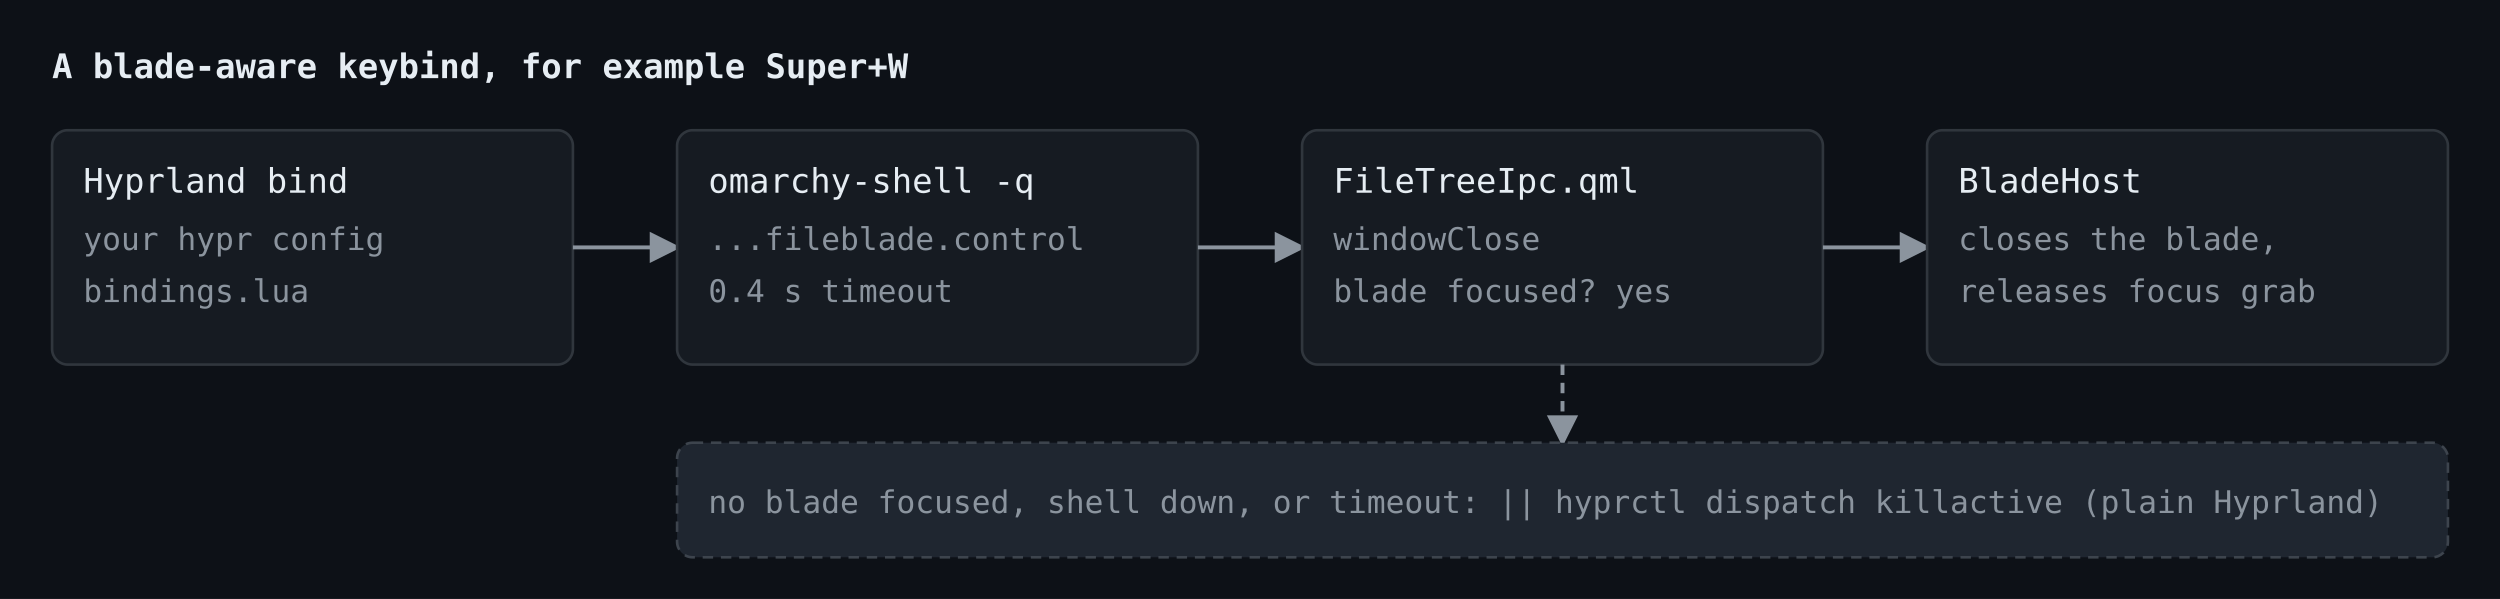
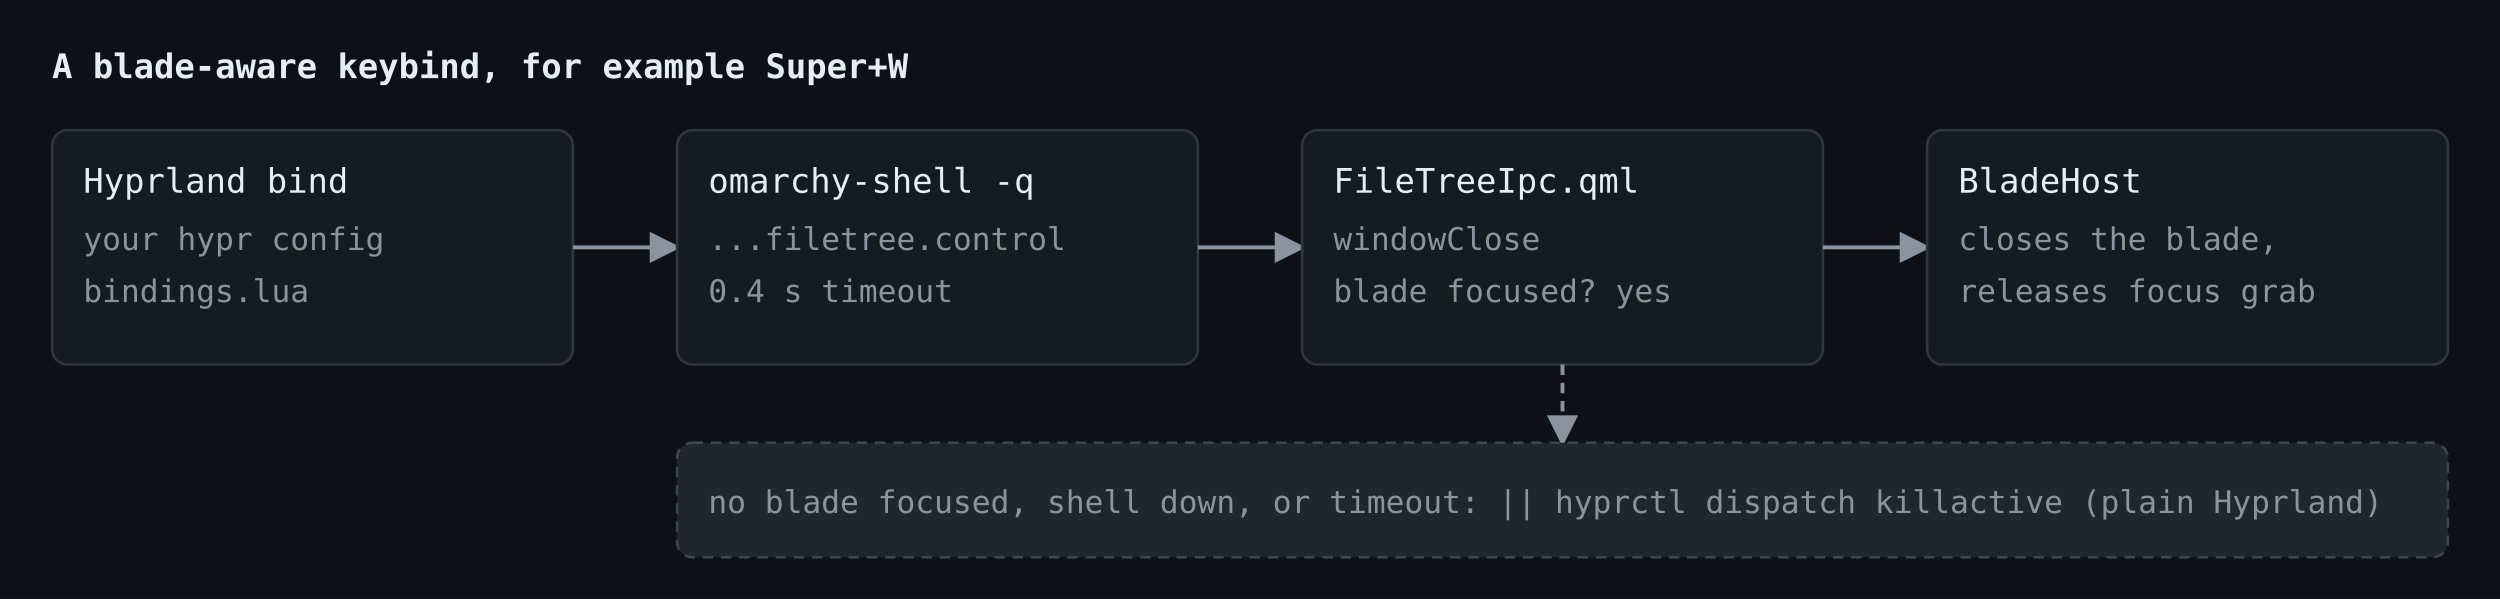
<svg xmlns="http://www.w3.org/2000/svg" width="960" height="230" viewBox="0 0 960 230" font-family="DejaVu Sans Mono, Menlo, Consolas, monospace" font-size="13">
  <defs>
    <marker id="a" markerWidth="8" markerHeight="8" refX="7" refY="4" orient="auto">
      <path d="M0,0 L8,4 L0,8 z" fill="#8b949e" />
    </marker>
  </defs>
  <rect width="960" height="230" fill="#0d1117" />
  <text x="20" y="30" fill="#e6edf3" font-weight="bold">A blade-aware keybind, for example Super+W</text>
  <rect x="20" y="50" width="200" height="90" rx="6" fill="#161b22" stroke="#30363d" />
  <text x="32" y="74" fill="#e6edf3">Hyprland bind</text>
  <text x="32" y="96" fill="#8b949e" font-size="12">your hypr config</text>
  <text x="32" y="116" fill="#8b949e" font-size="12">bindings.lua</text>
  <line x1="220" y1="95" x2="260" y2="95" stroke="#8b949e" stroke-width="1.5" marker-end="url(#a)" />
  <rect x="260" y="50" width="200" height="90" rx="6" fill="#161b22" stroke="#30363d" />
  <text x="272" y="74" fill="#e6edf3">omarchy-shell -q</text>
-   <text x="272" y="96" fill="#8b949e" font-size="12">...fileblade.control</text>
+   <text x="272" y="96" fill="#8b949e" font-size="12">...filetree.control</text>
  <text x="272" y="116" fill="#8b949e" font-size="12">0.4 s timeout</text>
  <line x1="460" y1="95" x2="500" y2="95" stroke="#8b949e" stroke-width="1.5" marker-end="url(#a)" />
  <rect x="500" y="50" width="200" height="90" rx="6" fill="#161b22" stroke="#30363d" />
  <text x="512" y="74" fill="#e6edf3">FileTreeIpc.qml</text>
  <text x="512" y="96" fill="#8b949e" font-size="12">windowClose</text>
  <text x="512" y="116" fill="#8b949e" font-size="12">blade focused? yes</text>
  <line x1="700" y1="95" x2="740" y2="95" stroke="#8b949e" stroke-width="1.5" marker-end="url(#a)" />
  <rect x="740" y="50" width="200" height="90" rx="6" fill="#161b22" stroke="#30363d" />
  <text x="752" y="74" fill="#e6edf3">BladeHost</text>
  <text x="752" y="96" fill="#8b949e" font-size="12">closes the blade,</text>
  <text x="752" y="116" fill="#8b949e" font-size="12">releases focus grab</text>
  <line x1="600" y1="140" x2="600" y2="170" stroke="#8b949e" stroke-width="1.5" stroke-dasharray="4 3" marker-end="url(#a)" />
  <rect x="260" y="170" width="680" height="44" rx="6" fill="#1f2630" stroke="#3d444d" stroke-dasharray="4 3" />
  <text x="272" y="197" fill="#8b949e" font-size="12">no blade focused, shell down, or timeout: || hyprctl dispatch killactive (plain Hyprland)</text>
</svg>
